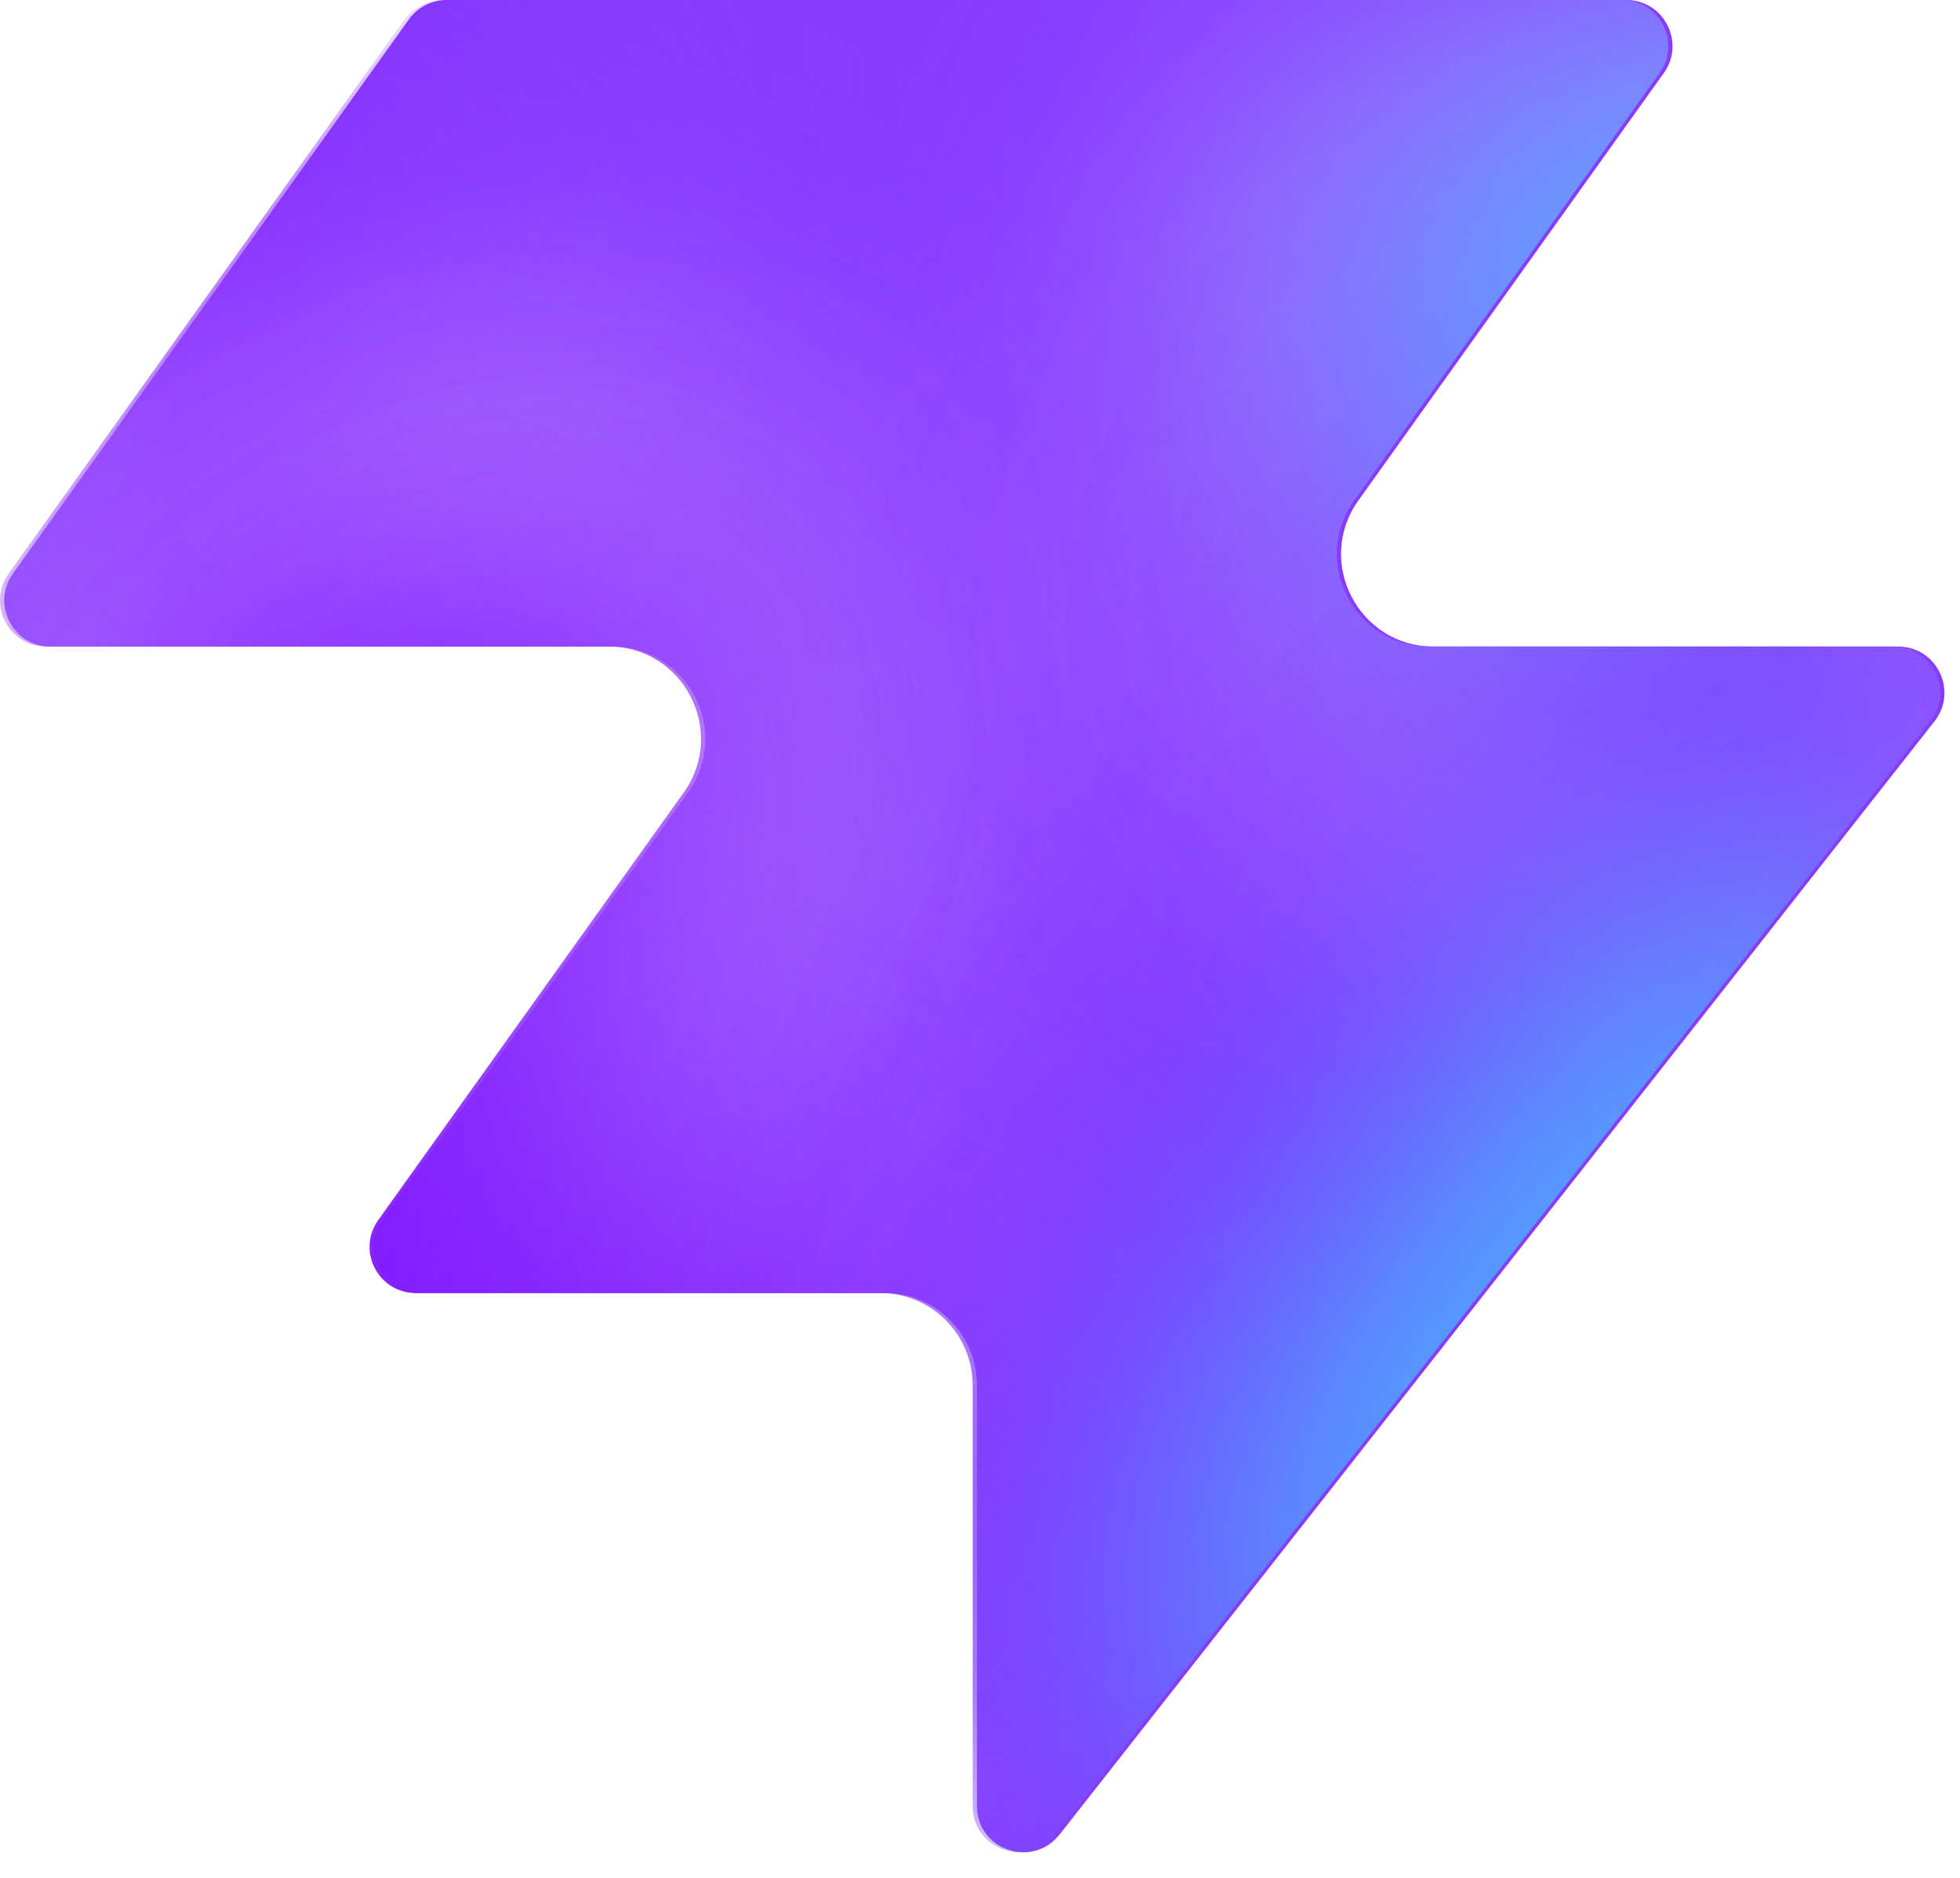
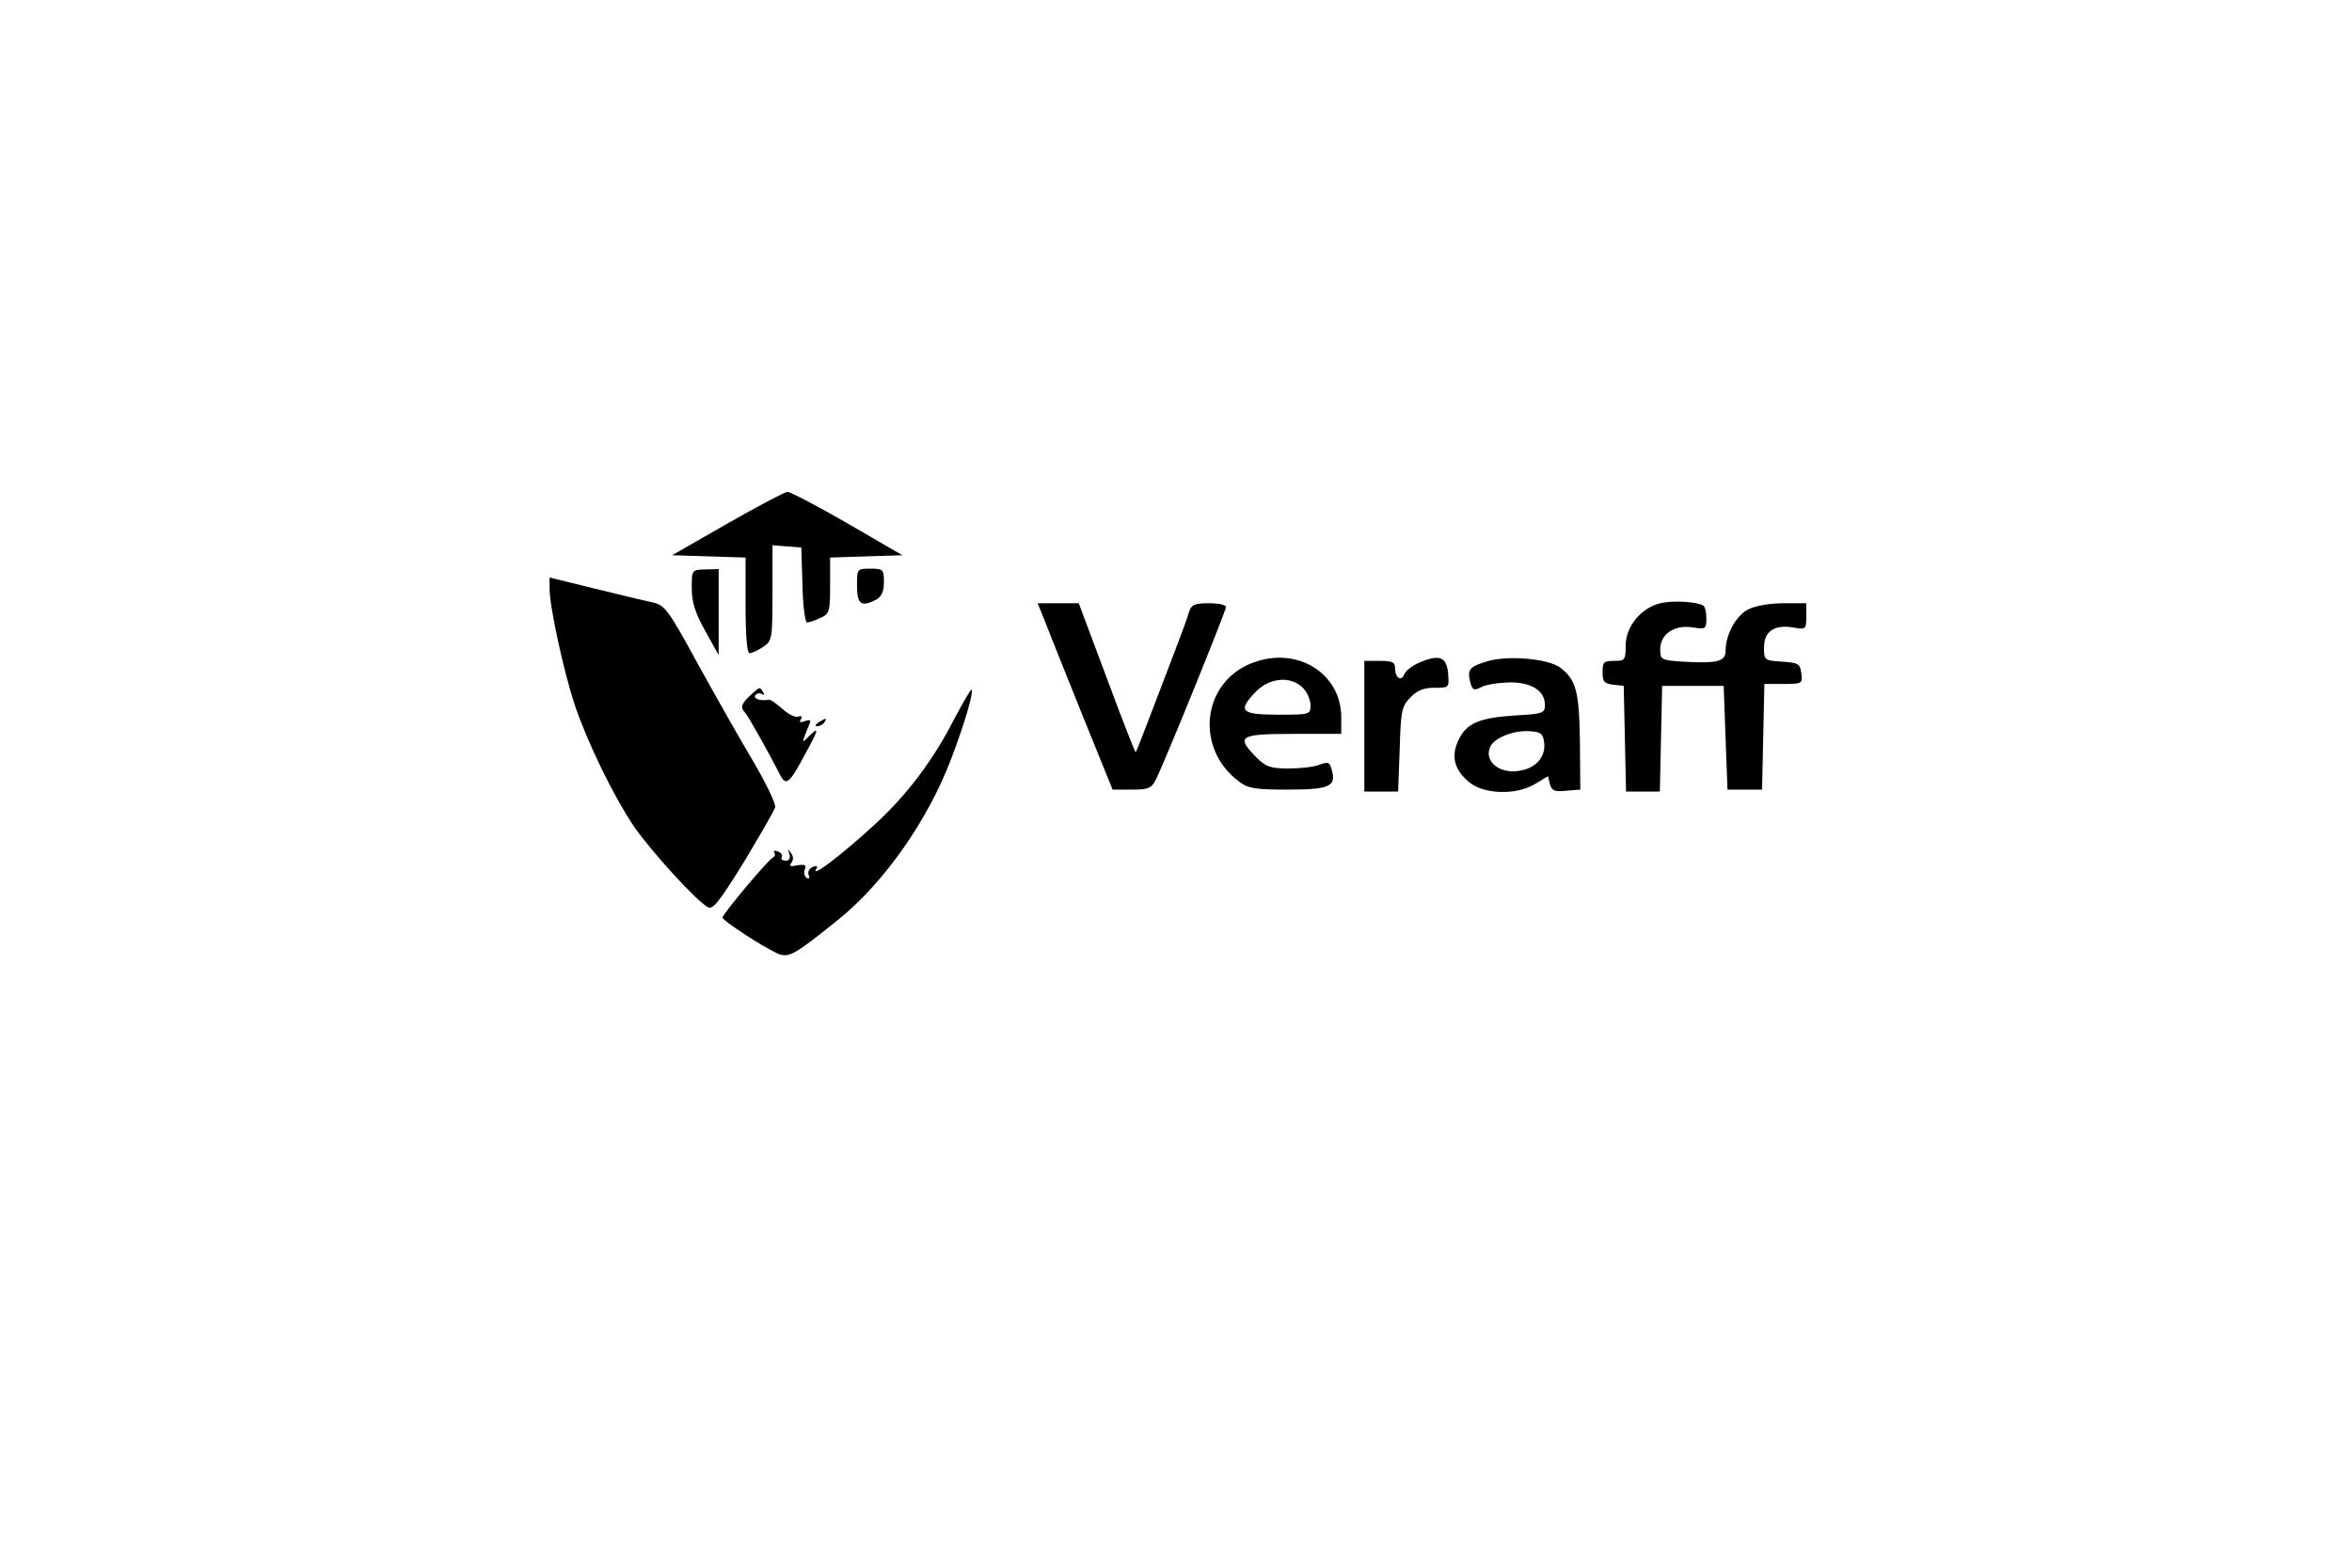
- <svg xmlns="http://www.w3.org/2000/svg" width="48" height="46" fill="none" viewBox="0 0 48 46">
-   <path fill="#863bff" d="M25.946 44.938c-.664.845-2.021.375-2.021-.698V33.937a2.26 2.26 0 0 0-2.262-2.262H10.287c-.92 0-1.456-1.04-.92-1.788l7.48-10.471c1.07-1.497 0-3.578-1.842-3.578H1.237c-.92 0-1.456-1.04-.92-1.788L10.013.474c.214-.297.556-.474.92-.474h28.894c.92 0 1.456 1.04.92 1.788l-7.48 10.471c-1.07 1.498 0 3.579 1.842 3.579h11.377c.943 0 1.473 1.088.89 1.83L25.947 44.94z" style="fill:#863bff;fill:color(display-p3 .525 .23 1);fill-opacity:1" />
-   <mask id="a" width="48" height="46" x="0" y="0" maskUnits="userSpaceOnUse" style="mask-type:alpha">
-     <path fill="#000" d="M25.842 44.938c-.664.844-2.021.375-2.021-.698V33.937a2.26 2.26 0 0 0-2.262-2.262H10.183c-.92 0-1.456-1.04-.92-1.788l7.48-10.471c1.07-1.498 0-3.579-1.842-3.579H1.133c-.92 0-1.456-1.04-.92-1.787L9.91.473c.214-.297.556-.474.92-.474h28.894c.92 0 1.456 1.04.92 1.788l-7.48 10.471c-1.07 1.498 0 3.578 1.842 3.578h11.377c.943 0 1.473 1.088.89 1.832L25.843 44.94z" style="fill:#000;fill-opacity:1" />
-   </mask>
-   <g mask="url(#a)">
-     <g filter="url(#b)">
-       <ellipse cx="5.508" cy="14.704" fill="#ede6ff" rx="5.508" ry="14.704" style="fill:#ede6ff;fill:color(display-p3 .927 .903 1);fill-opacity:1" transform="matrix(.00324 1 1 -.00324 -4.47 31.516)" />
-     </g>
-     <g filter="url(#c)">
-       <ellipse cx="10.399" cy="29.851" fill="#ede6ff" rx="10.399" ry="29.851" style="fill:#ede6ff;fill:color(display-p3 .927 .903 1);fill-opacity:1" transform="matrix(.00324 1 1 -.00324 -39.328 7.883)" />
-     </g>
-     <g filter="url(#d)">
-       <ellipse cx="5.508" cy="30.487" fill="#7e14ff" rx="5.508" ry="30.487" style="fill:#7e14ff;fill:color(display-p3 .492 .077 1);fill-opacity:1" transform="rotate(89.814 -25.913 -14.639)scale(1 -1)" />
-     </g>
-     <g filter="url(#e)">
-       <ellipse cx="5.508" cy="30.599" fill="#7e14ff" rx="5.508" ry="30.599" style="fill:#7e14ff;fill:color(display-p3 .492 .077 1);fill-opacity:1" transform="rotate(89.814 -32.644 -3.334)scale(1 -1)" />
-     </g>
-     <g filter="url(#f)">
-       <ellipse cx="5.508" cy="30.599" fill="#7e14ff" rx="5.508" ry="30.599" style="fill:#7e14ff;fill:color(display-p3 .492 .077 1);fill-opacity:1" transform="matrix(.00324 1 1 -.00324 -34.34 30.47)" />
-     </g>
-     <g filter="url(#g)">
-       <ellipse cx="14.072" cy="22.078" fill="#ede6ff" rx="14.072" ry="22.078" style="fill:#ede6ff;fill:color(display-p3 .927 .903 1);fill-opacity:1" transform="rotate(93.35 24.506 48.493)scale(-1 1)" />
-     </g>
-     <g filter="url(#h)">
-       <ellipse cx="3.47" cy="21.501" fill="#7e14ff" rx="3.47" ry="21.501" style="fill:#7e14ff;fill:color(display-p3 .492 .077 1);fill-opacity:1" transform="rotate(89.009 28.708 47.59)scale(-1 1)" />
-     </g>
-     <g filter="url(#i)">
-       <ellipse cx="3.47" cy="21.501" fill="#7e14ff" rx="3.47" ry="21.501" style="fill:#7e14ff;fill:color(display-p3 .492 .077 1);fill-opacity:1" transform="rotate(89.009 28.708 47.59)scale(-1 1)" />
-     </g>
-     <g filter="url(#j)">
-       <ellipse cx=".387" cy="8.972" fill="#7e14ff" rx="4.407" ry="29.108" style="fill:#7e14ff;fill:color(display-p3 .492 .077 1);fill-opacity:1" transform="rotate(39.51 .387 8.972)" />
-     </g>
-     <g filter="url(#k)">
-       <ellipse cx="47.523" cy="-6.092" fill="#7e14ff" rx="4.407" ry="29.108" style="fill:#7e14ff;fill:color(display-p3 .492 .077 1);fill-opacity:1" transform="rotate(37.892 47.523 -6.092)" />
-     </g>
-     <g filter="url(#l)">
-       <ellipse cx="41.412" cy="6.333" fill="#47bfff" rx="5.971" ry="9.665" style="fill:#47bfff;fill:color(display-p3 .28 .748 1);fill-opacity:1" transform="rotate(37.892 41.412 6.333)" />
-     </g>
-     <g filter="url(#m)">
-       <ellipse cx="-1.879" cy="38.332" fill="#7e14ff" rx="4.407" ry="29.108" style="fill:#7e14ff;fill:color(display-p3 .492 .077 1);fill-opacity:1" transform="rotate(37.892 -1.88 38.332)" />
-     </g>
-     <g filter="url(#n)">
-       <ellipse cx="-1.879" cy="38.332" fill="#7e14ff" rx="4.407" ry="29.108" style="fill:#7e14ff;fill:color(display-p3 .492 .077 1);fill-opacity:1" transform="rotate(37.892 -1.88 38.332)" />
-     </g>
-     <g filter="url(#o)">
-       <ellipse cx="35.651" cy="29.907" fill="#7e14ff" rx="4.407" ry="29.108" style="fill:#7e14ff;fill:color(display-p3 .492 .077 1);fill-opacity:1" transform="rotate(37.892 35.651 29.907)" />
-     </g>
-     <g filter="url(#p)">
-       <ellipse cx="38.418" cy="32.4" fill="#47bfff" rx="5.971" ry="15.297" style="fill:#47bfff;fill:color(display-p3 .28 .748 1);fill-opacity:1" transform="rotate(37.892 38.418 32.4)" />
-     </g>
+ <svg xmlns="http://www.w3.org/2000/svg" version="1.0" width="612pt" height="408pt" viewBox="0 0 612 408" preserveAspectRatio="xMidYMid meet">
+   <g transform="translate(0,408) scale(0.1,-0.1)" fill="#000000" stroke="none">
+     <path d="M1892 2717 l-143 -82 95 -3 96 -3 0 -124 c0 -80 4 -125 10 -125 6 0 22 7 35 16 24 16 25 20 25 141 l0 124 38 -3 37 -3 3 -97 c1 -54 7 -98 12 -98 5 0 21 5 35 12 23 10 25 16 25 84 l0 73 94 3 94 3 -143 83 c-78 45 -149 82 -156 82 -8 -1 -78 -38 -157 -83z" />
+     <path d="M1800 2549 c0 -37 9 -64 35 -111 l35 -63 0 112 0 112 -35 -1 c-35 -1 -35 -1 -35 -49z" />
+     <path d="M2230 2555 c0 -48 11 -56 51 -35 13 8 19 21 19 45 0 33 -2 35 -35 35 -35 0 -35 0 -35 -45z" />
+     <path d="M1430 2548 c0 -47 37 -217 66 -304 33 -97 99 -234 155 -317 44 -63 161 -192 191 -208 13 -7 29 13 94 118 42 70 79 134 81 142 2 9 -23 61 -55 116 -33 55 -98 170 -145 255 -78 143 -87 155 -118 162 -19 4 -87 20 -151 36 l-118 29 0 -29z" />
+     <path d="M4320 2510 c-50 -12 -90 -61 -90 -110 0 -38 -2 -40 -30 -40 -27 0 -30 -3 -30 -29 0 -25 4 -30 28 -33 l27 -3 3 -137 3 -138 44 0 44 0 3 138 3 137 80 0 80 0 5 -135 5 -135 45 0 45 0 3 138 3 137 50 0 c48 0 50 1 46 28 -3 25 -8 27 -50 30 -46 3 -47 4 -47 37 0 42 27 60 76 52 33 -6 34 -5 34 29 l0 34 -60 0 c-36 0 -74 -7 -91 -16 -32 -16 -59 -66 -59 -108 0 -28 -22 -33 -112 -28 -56 4 -58 5 -58 33 0 39 38 64 85 56 33 -5 35 -4 35 23 0 16 -3 31 -8 34 -17 10 -79 14 -112 6z" />
+     <path d="M2717 2468 c9 -24 53 -133 97 -243 l81 -200 50 0 c42 0 51 3 62 25 21 40 183 440 183 450 0 6 -20 10 -44 10 -38 0 -46 -4 -52 -22 -3 -13 -21 -61 -39 -108 -18 -47 -47 -123 -65 -170 -18 -47 -33 -86 -35 -88 -1 -1 -35 85 -75 193 l-73 195 -54 0 -53 0 17 -42z" />
+     <path d="M3262 2356 c-134 -48 -155 -223 -38 -310 23 -18 42 -21 126 -21 108 0 127 8 116 49 -6 23 -9 24 -32 16 -14 -6 -50 -10 -80 -10 -48 0 -60 4 -85 29 -54 55 -44 61 96 61 l125 0 0 43 c0 114 -113 185 -228 143z m128 -66 c11 -11 20 -31 20 -45 0 -25 -1 -25 -85 -25 -97 0 -106 10 -56 61 36 36 90 40 121 9z" />
+     <path d="M3692 2355 c-18 -8 -35 -21 -38 -30 -8 -20 -24 -9 -24 16 0 16 -7 19 -40 19 l-40 0 0 -170 0 -170 44 0 44 0 4 109 c3 100 5 112 27 135 18 19 35 26 63 26 39 0 39 0 36 38 -4 43 -23 50 -76 27z" />
+     <path d="M3870 2359 c-46 -14 -52 -21 -45 -52 6 -23 10 -25 28 -16 11 7 44 12 73 13 58 1 94 -21 94 -59 0 -21 -6 -23 -77 -27 -94 -6 -127 -20 -148 -64 -20 -42 -11 -77 27 -109 39 -33 124 -35 173 -5 l33 20 5 -21 c5 -17 12 -20 42 -17 l37 3 -1 125 c-2 133 -10 161 -52 193 -32 23 -136 32 -189 16z m148 -212 c4 -35 -19 -64 -59 -72 -53 -12 -98 21 -82 60 9 24 61 45 103 42 30 -2 35 -6 38 -30z" />
+     <path d="M1952 2270 c-24 -23 -26 -31 -13 -45 8 -9 56 -94 89 -158 17 -35 25 -29 70 56 33 60 34 68 6 40 -19 -19 -19 -20 3 35 4 8 0 10 -13 5 -12 -4 -15 -3 -10 5 4 7 2 10 -7 7 -7 -3 -26 6 -41 20 -15 13 -30 24 -34 24 -23 -4 -42 2 -37 11 4 6 11 7 17 4 7 -4 8 -2 4 4 -9 15 -8 16 -34 -8z" />
+     <path d="M2482 2207 c-53 -104 -122 -196 -205 -272 -89 -82 -170 -143 -153 -116 5 7 1 9 -9 5 -9 -4 -14 -13 -11 -21 4 -8 1 -11 -5 -8 -6 4 -8 14 -5 22 5 12 1 14 -19 11 -18 -4 -23 -2 -16 6 6 8 6 17 -1 26 -8 12 -9 12 -4 -2 3 -12 0 -18 -10 -18 -8 0 -13 4 -10 9 3 5 -1 12 -10 15 -8 3 -13 2 -9 -3 3 -5 1 -11 -4 -13 -11 -4 -131 -147 -131 -156 0 -8 103 -75 142 -93 30 -13 42 -7 161 89 117 95 231 256 292 417 35 92 59 174 53 180 -2 2 -22 -33 -46 -78z" />
+     <path d="M2130 2200 c-9 -6 -10 -10 -3 -10 6 0 15 5 18 10 8 12 4 12 -15 0z" />
  </g>
-   <defs>
-     <filter id="b" width="60.045" height="41.654" x="-19.77" y="16.149" color-interpolation-filters="sRGB" filterUnits="userSpaceOnUse">
-       <feFlood flood-opacity="0" result="BackgroundImageFix" />
-       <feBlend in="SourceGraphic" in2="BackgroundImageFix" result="shape" />
-       <feGaussianBlur result="effect1_foregroundBlur_2002_17158" stdDeviation="7.659" />
-     </filter>
-     <filter id="c" width="90.34" height="51.437" x="-54.613" y="-7.533" color-interpolation-filters="sRGB" filterUnits="userSpaceOnUse">
-       <feFlood flood-opacity="0" result="BackgroundImageFix" />
-       <feBlend in="SourceGraphic" in2="BackgroundImageFix" result="shape" />
-       <feGaussianBlur result="effect1_foregroundBlur_2002_17158" stdDeviation="7.659" />
-     </filter>
-     <filter id="d" width="79.355" height="29.4" x="-49.64" y="2.03" color-interpolation-filters="sRGB" filterUnits="userSpaceOnUse">
-       <feFlood flood-opacity="0" result="BackgroundImageFix" />
-       <feBlend in="SourceGraphic" in2="BackgroundImageFix" result="shape" />
-       <feGaussianBlur result="effect1_foregroundBlur_2002_17158" stdDeviation="4.596" />
-     </filter>
-     <filter id="e" width="79.579" height="29.4" x="-45.045" y="20.029" color-interpolation-filters="sRGB" filterUnits="userSpaceOnUse">
-       <feFlood flood-opacity="0" result="BackgroundImageFix" />
-       <feBlend in="SourceGraphic" in2="BackgroundImageFix" result="shape" />
-       <feGaussianBlur result="effect1_foregroundBlur_2002_17158" stdDeviation="4.596" />
-     </filter>
-     <filter id="f" width="79.579" height="29.4" x="-43.513" y="21.178" color-interpolation-filters="sRGB" filterUnits="userSpaceOnUse">
-       <feFlood flood-opacity="0" result="BackgroundImageFix" />
-       <feBlend in="SourceGraphic" in2="BackgroundImageFix" result="shape" />
-       <feGaussianBlur result="effect1_foregroundBlur_2002_17158" stdDeviation="4.596" />
-     </filter>
-     <filter id="g" width="74.749" height="58.852" x="15.756" y="-17.901" color-interpolation-filters="sRGB" filterUnits="userSpaceOnUse">
-       <feFlood flood-opacity="0" result="BackgroundImageFix" />
-       <feBlend in="SourceGraphic" in2="BackgroundImageFix" result="shape" />
-       <feGaussianBlur result="effect1_foregroundBlur_2002_17158" stdDeviation="7.659" />
-     </filter>
-     <filter id="h" width="61.377" height="25.362" x="23.548" y="2.284" color-interpolation-filters="sRGB" filterUnits="userSpaceOnUse">
-       <feFlood flood-opacity="0" result="BackgroundImageFix" />
-       <feBlend in="SourceGraphic" in2="BackgroundImageFix" result="shape" />
-       <feGaussianBlur result="effect1_foregroundBlur_2002_17158" stdDeviation="4.596" />
-     </filter>
-     <filter id="i" width="61.377" height="25.362" x="23.548" y="2.284" color-interpolation-filters="sRGB" filterUnits="userSpaceOnUse">
-       <feFlood flood-opacity="0" result="BackgroundImageFix" />
-       <feBlend in="SourceGraphic" in2="BackgroundImageFix" result="shape" />
-       <feGaussianBlur result="effect1_foregroundBlur_2002_17158" stdDeviation="4.596" />
-     </filter>
-     <filter id="j" width="56.045" height="63.649" x="-27.636" y="-22.853" color-interpolation-filters="sRGB" filterUnits="userSpaceOnUse">
-       <feFlood flood-opacity="0" result="BackgroundImageFix" />
-       <feBlend in="SourceGraphic" in2="BackgroundImageFix" result="shape" />
-       <feGaussianBlur result="effect1_foregroundBlur_2002_17158" stdDeviation="4.596" />
-     </filter>
-     <filter id="k" width="54.814" height="64.646" x="20.116" y="-38.415" color-interpolation-filters="sRGB" filterUnits="userSpaceOnUse">
-       <feFlood flood-opacity="0" result="BackgroundImageFix" />
-       <feBlend in="SourceGraphic" in2="BackgroundImageFix" result="shape" />
-       <feGaussianBlur result="effect1_foregroundBlur_2002_17158" stdDeviation="4.596" />
-     </filter>
-     <filter id="l" width="33.541" height="35.313" x="24.641" y="-11.323" color-interpolation-filters="sRGB" filterUnits="userSpaceOnUse">
-       <feFlood flood-opacity="0" result="BackgroundImageFix" />
-       <feBlend in="SourceGraphic" in2="BackgroundImageFix" result="shape" />
-       <feGaussianBlur result="effect1_foregroundBlur_2002_17158" stdDeviation="4.596" />
-     </filter>
-     <filter id="m" width="54.814" height="64.646" x="-29.286" y="6.009" color-interpolation-filters="sRGB" filterUnits="userSpaceOnUse">
-       <feFlood flood-opacity="0" result="BackgroundImageFix" />
-       <feBlend in="SourceGraphic" in2="BackgroundImageFix" result="shape" />
-       <feGaussianBlur result="effect1_foregroundBlur_2002_17158" stdDeviation="4.596" />
-     </filter>
-     <filter id="n" width="54.814" height="64.646" x="-29.286" y="6.009" color-interpolation-filters="sRGB" filterUnits="userSpaceOnUse">
-       <feFlood flood-opacity="0" result="BackgroundImageFix" />
-       <feBlend in="SourceGraphic" in2="BackgroundImageFix" result="shape" />
-       <feGaussianBlur result="effect1_foregroundBlur_2002_17158" stdDeviation="4.596" />
-     </filter>
-     <filter id="o" width="54.814" height="64.646" x="8.244" y="-2.416" color-interpolation-filters="sRGB" filterUnits="userSpaceOnUse">
-       <feFlood flood-opacity="0" result="BackgroundImageFix" />
-       <feBlend in="SourceGraphic" in2="BackgroundImageFix" result="shape" />
-       <feGaussianBlur result="effect1_foregroundBlur_2002_17158" stdDeviation="4.596" />
-     </filter>
-     <filter id="p" width="39.409" height="43.623" x="18.713" y="10.588" color-interpolation-filters="sRGB" filterUnits="userSpaceOnUse">
-       <feFlood flood-opacity="0" result="BackgroundImageFix" />
-       <feBlend in="SourceGraphic" in2="BackgroundImageFix" result="shape" />
-       <feGaussianBlur result="effect1_foregroundBlur_2002_17158" stdDeviation="4.596" />
-     </filter>
-   </defs>
</svg>
